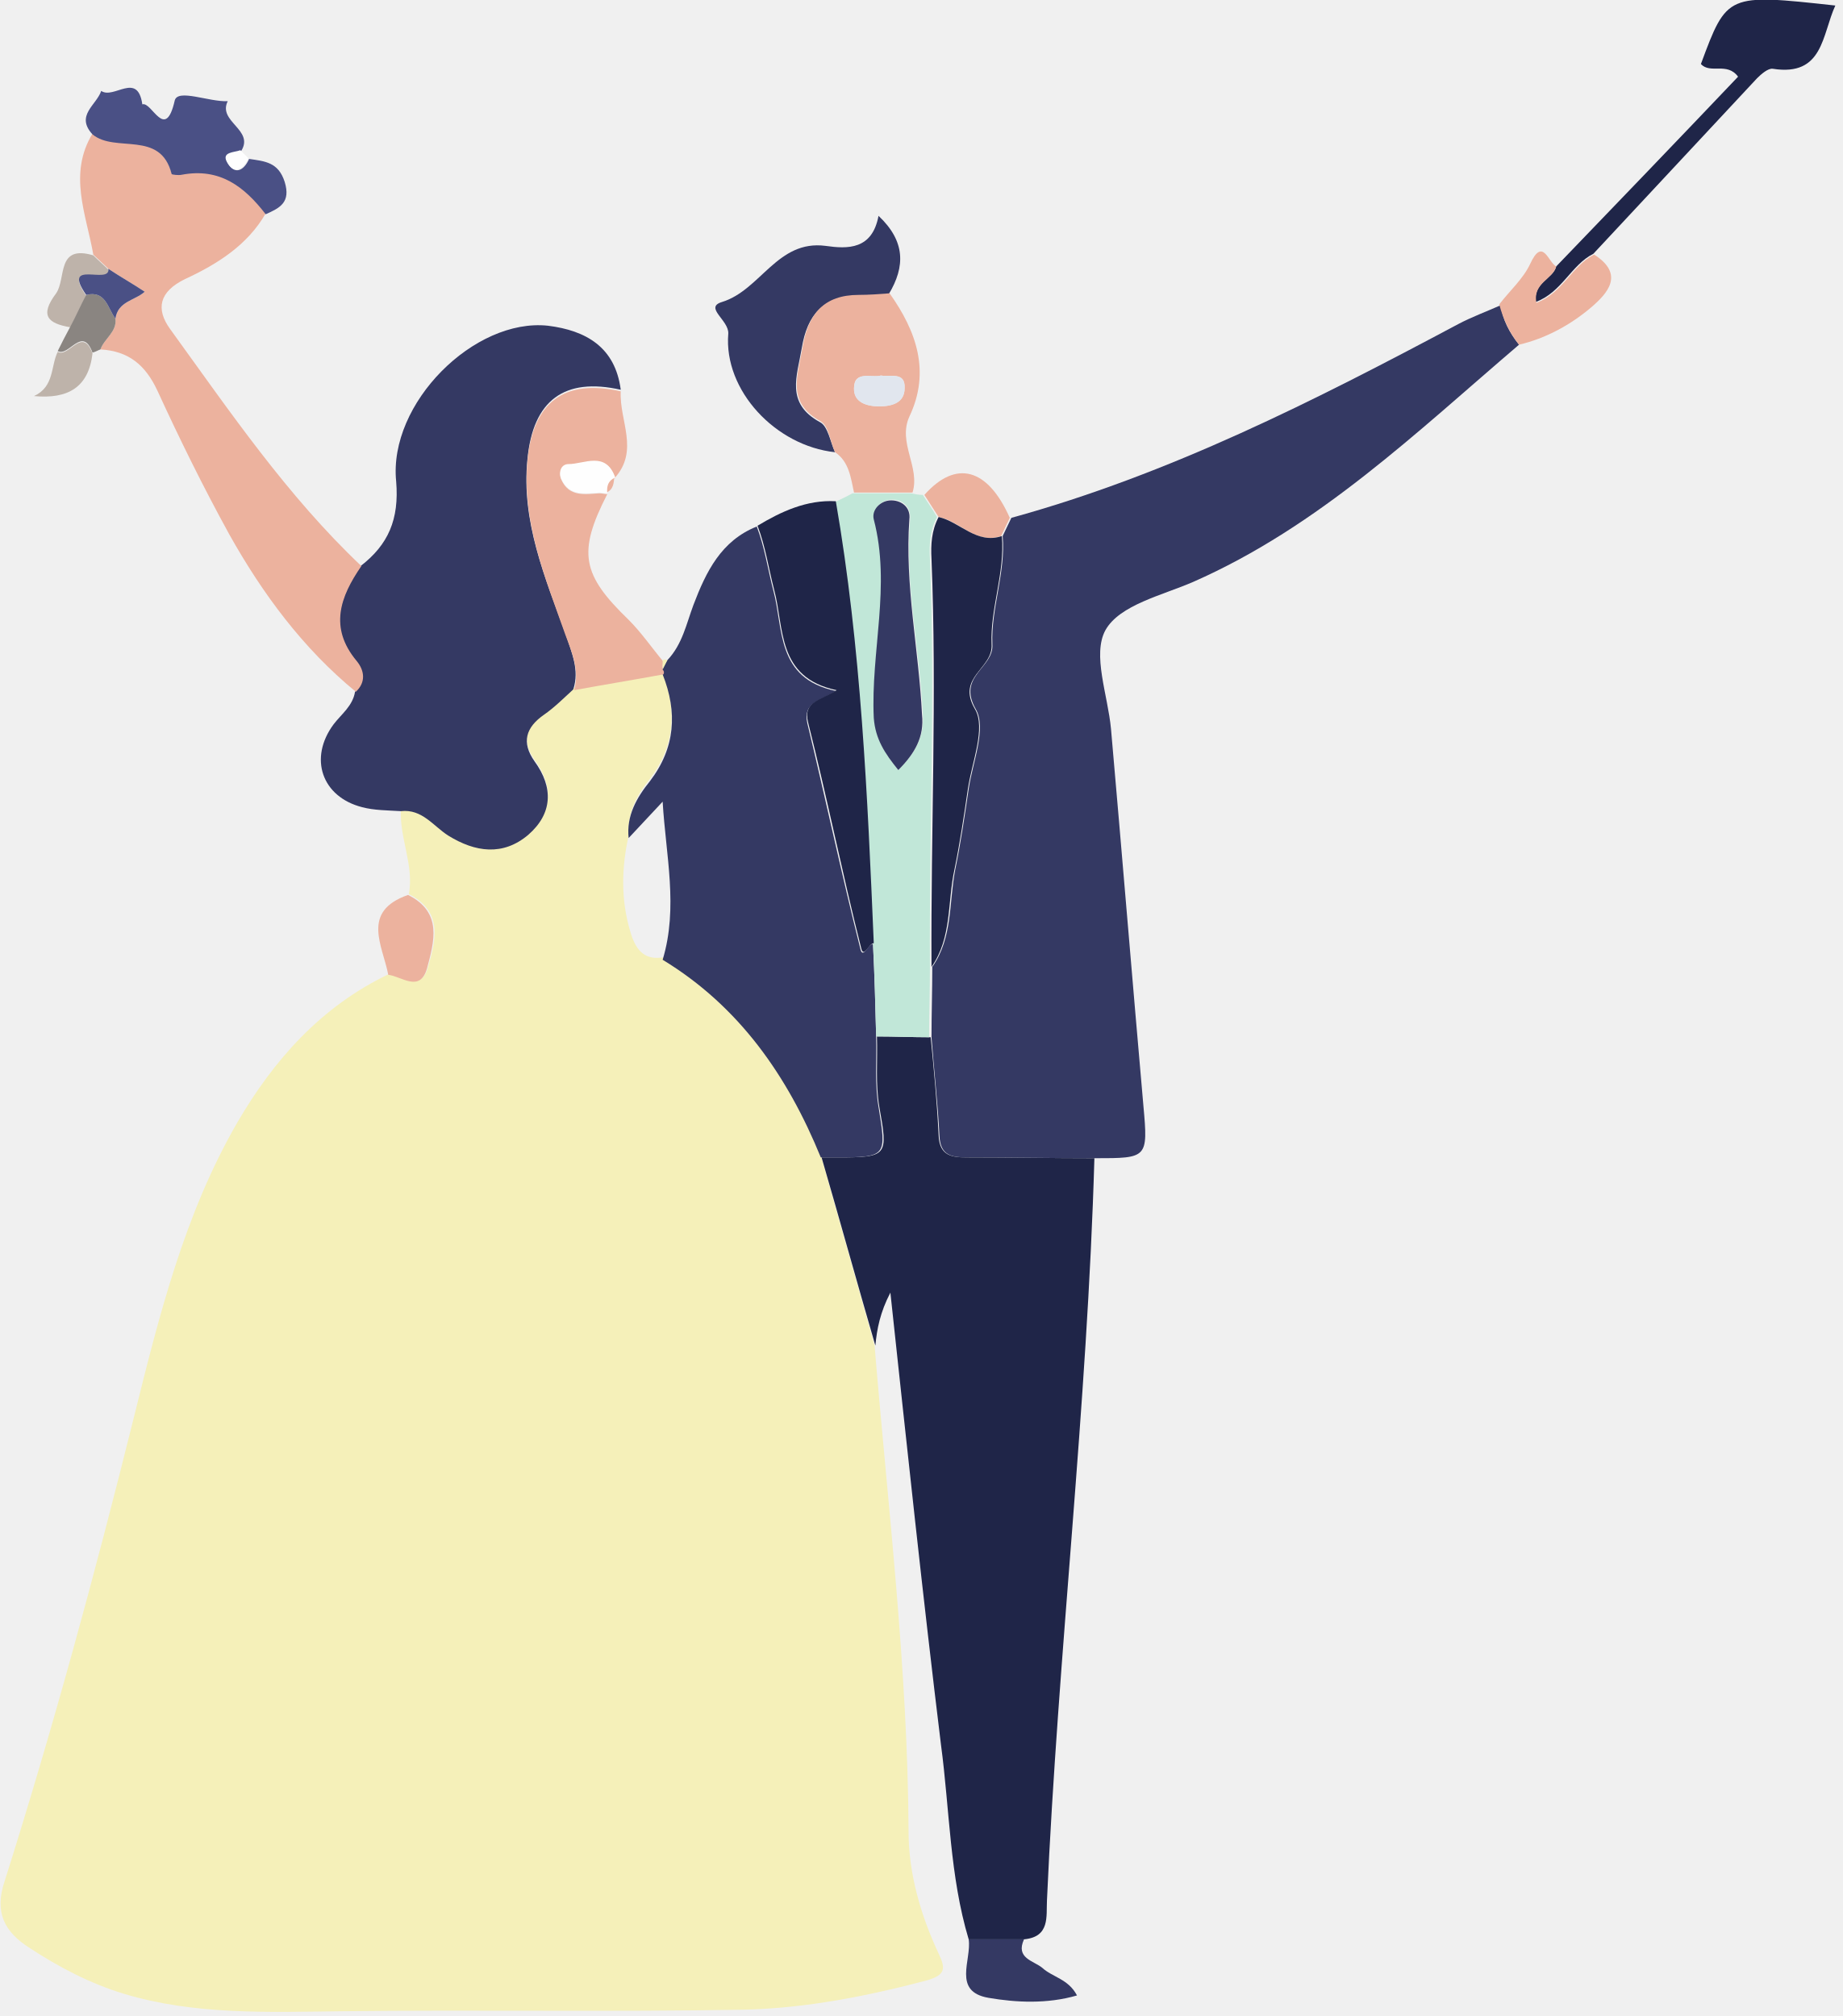
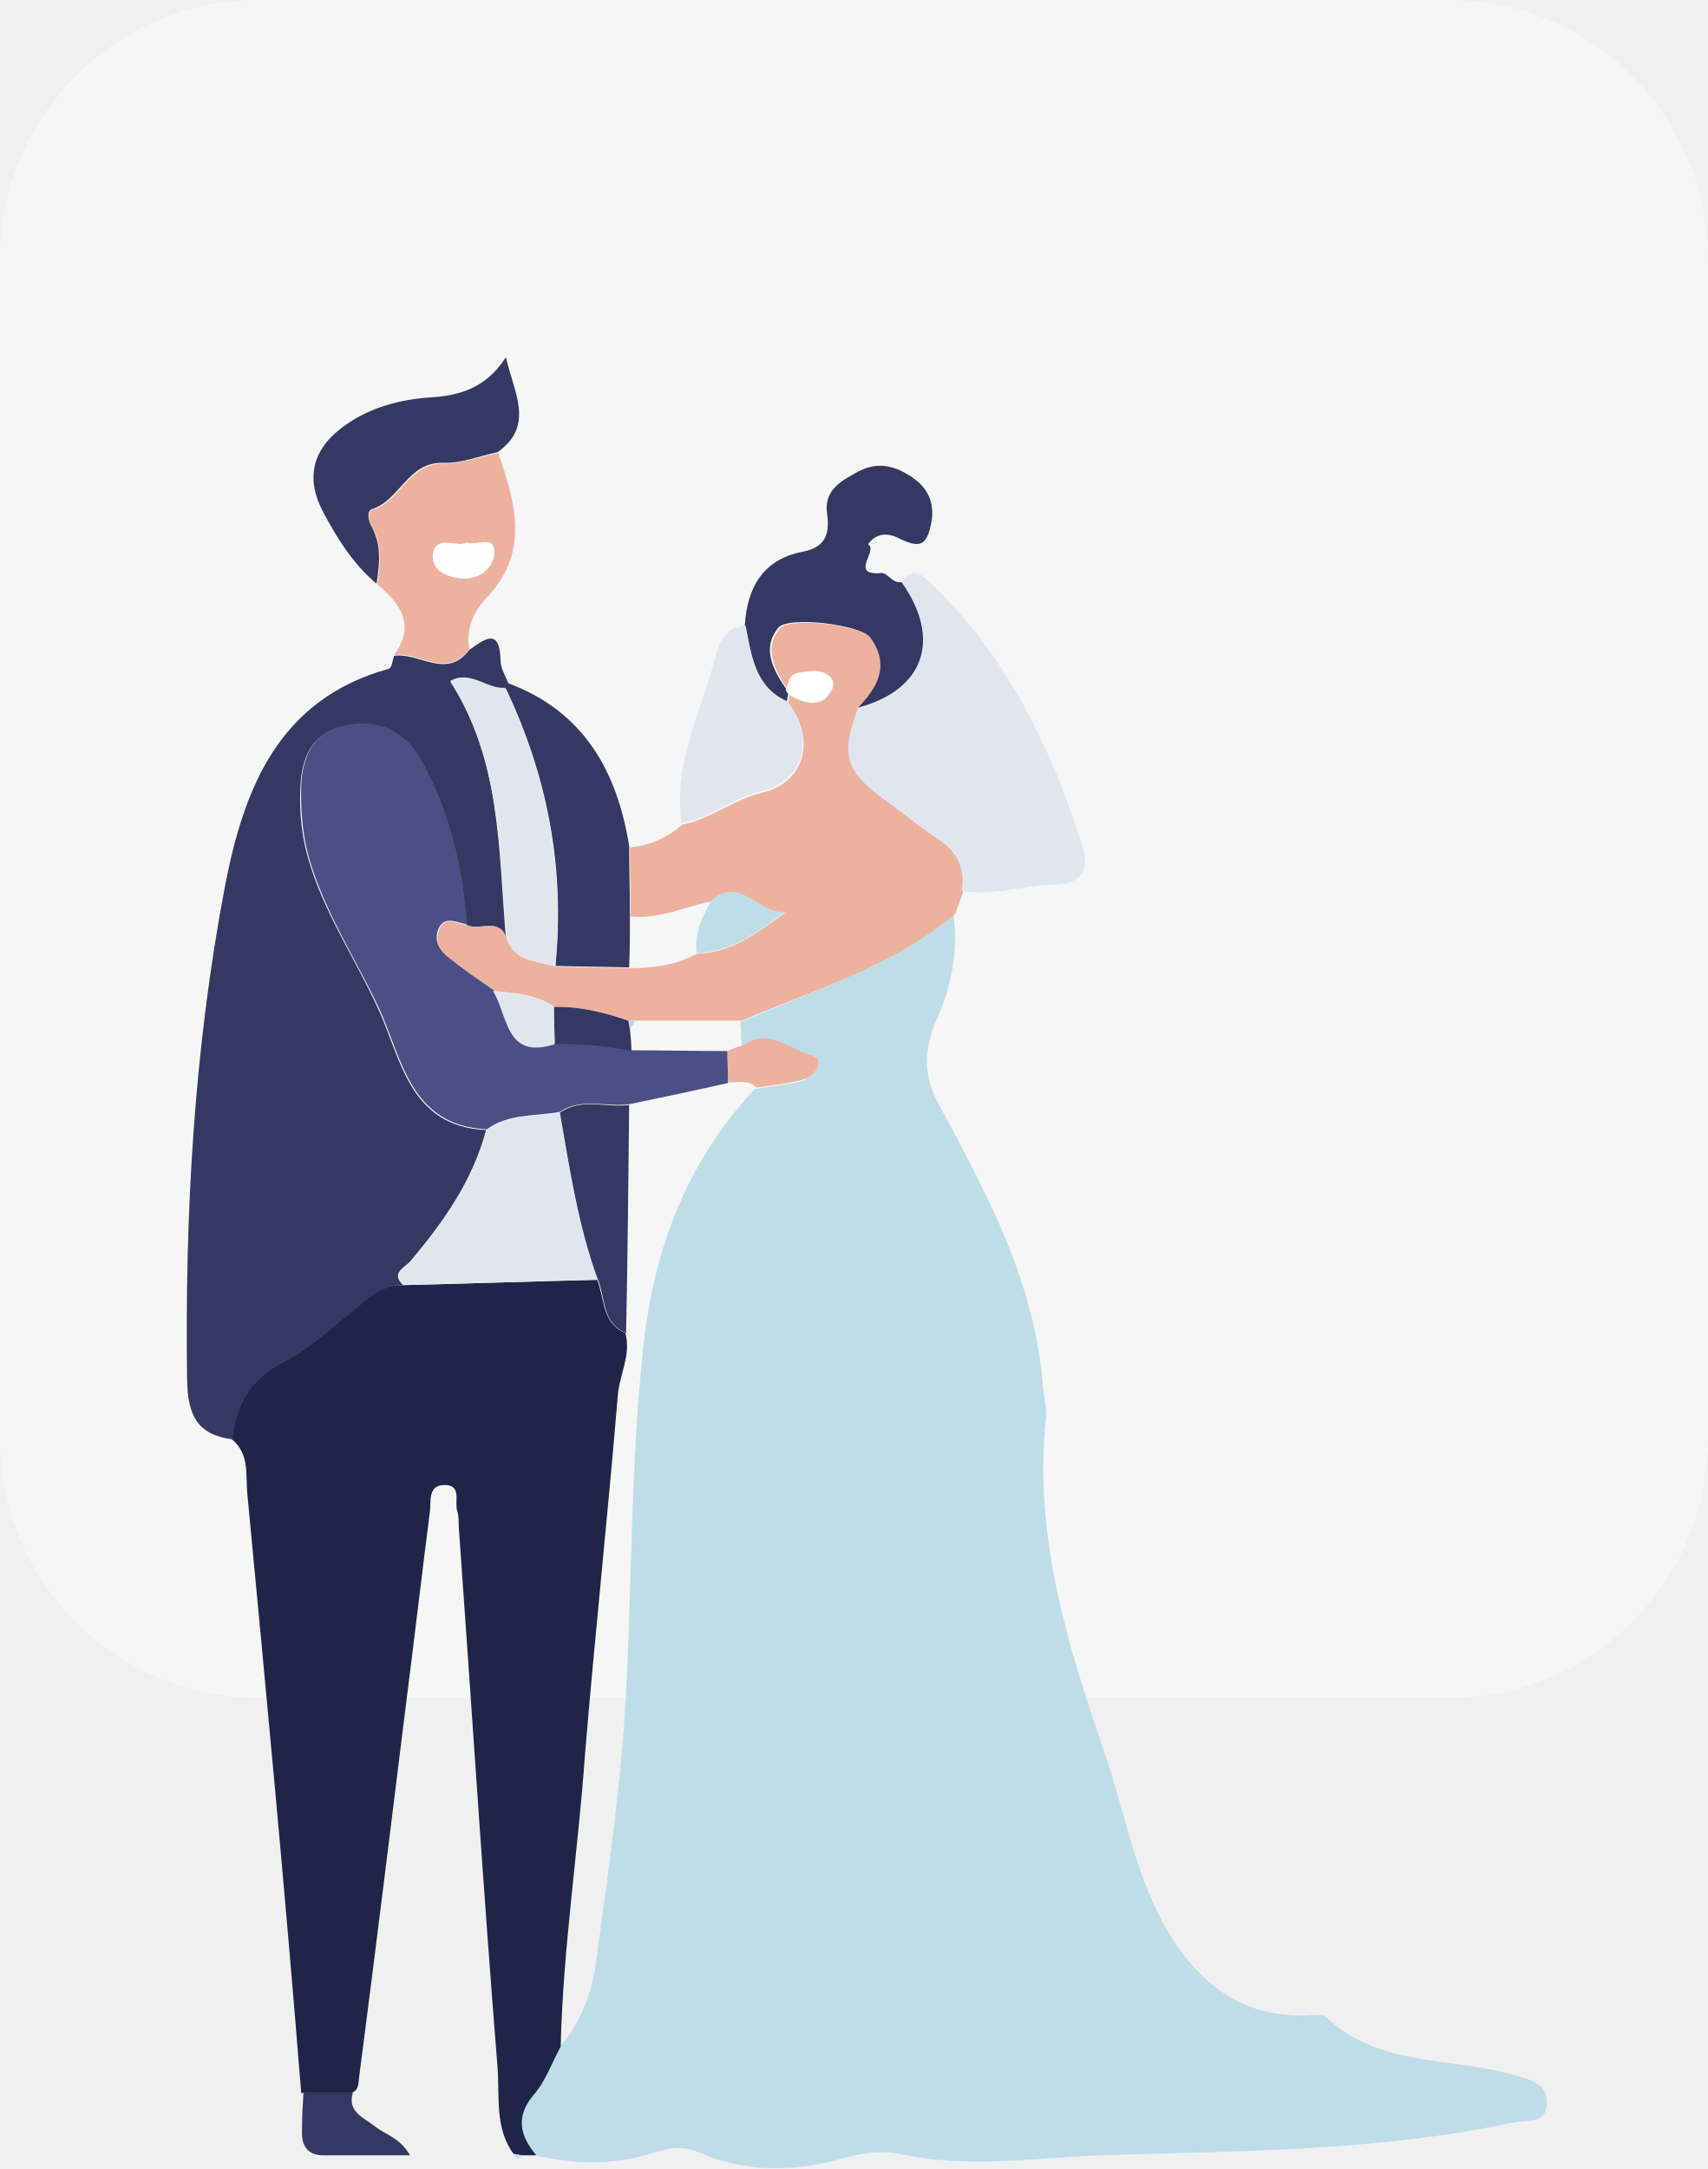
- <svg xmlns="http://www.w3.org/2000/svg" width="233" height="255" viewBox="0 0 233 255" fill="none">
-   <g clip-path="url(#clip0)">
-     <path d="M110.6 170.2C112.3 190.7 114.8 211.1 114.9 231.7C114.9 236.9 116.4 242.2 118.7 247.1C119.6 249 119.6 249.8 117.2 250.5C109.6 252.5 102 254 94.2 254.2C77.2 254.5 60.2 254.2 43.2 254.4C33.9 254.5 24.7 254.9 15.7 252.2C11.4 250.9 7.4 248.8 3.6 246.3C0.7 244.4 -0.8 242 0.6 237.9C6.7 218.6 12 199.1 16.9 179.4C20.1 166.5 23.3 153.6 30 142C34.6 134.1 40.6 127.3 49.2 123.2C50.9 123.4 53.2 125.5 54.1 122.4C55.1 119 56.1 115.3 51.7 113.1C52.4 109.5 50.5 106 50.7 102.4C53.4 102.1 54.8 104.3 56.7 105.5C60.1 107.6 63.6 108.2 66.8 105.4C69.9 102.7 70 99.4 67.6 96.1C65.9 93.7 66.5 91.8 68.8 90.2C70.1 89.3 71.3 88.1 72.5 87C76.3 86.3 80 85.7 83.8 85C85.6 89.8 85.4 94.3 82.2 98.5C80.5 100.6 79.3 102.9 79.5 105.7C78.6 109.7 78.5 113.8 79.7 117.8C80.3 119.9 81.3 121.5 83.8 121.1C93.5 127.1 99.6 135.8 103.8 146.1C106.1 154.3 108.4 162.3 110.6 170.2Z" fill="#F5F0B9" />
-     <path d="M192.1 43.6C179.1 54.7 166.8 66.6 150.9 73.6C147 75.3 141.6 76.5 139.8 79.7C138.1 82.8 140.1 87.9 140.5 92.2C141.9 108.1 143.2 124 144.6 139.9C145.2 146.5 145.1 146.5 138.5 146.5C133.2 146.5 127.8 146.4 122.5 146.4C120.5 146.4 118.9 146.3 118.8 143.6C118.6 139.5 118.1 135.3 117.8 131.2C117.8 128.2 117.9 125.3 117.9 122.3C120.5 118.6 120 114.1 120.8 110C121.5 106.6 122 103.2 122.5 99.8C123 96.4 124.8 92.1 123.4 89.7C121 85.5 125.7 84.5 125.5 81.5C125.3 77 127.2 72.4 126.8 67.8C127.2 67 127.5 66.3 127.9 65.5C147.9 60 166.2 50.7 184.4 41C186.1 40.1 188 39.4 189.8 38.6C190 40.4 190.9 42.1 192.1 43.6Z" fill="#343963" />
-     <path d="M117.7 131.2C118.1 135.3 118.5 139.4 118.7 143.6C118.8 146.3 120.5 146.4 122.4 146.4C127.7 146.4 133.1 146.5 138.4 146.5C137.5 177.9 133.8 209.1 132.4 240.4C132.3 242.4 132.8 245 129.5 245.3C127.2 245.3 124.8 245.3 122.5 245.3C120.1 237.3 120.1 228.9 119 220.7C116.7 201.9 114.7 183 112.6 163.5C111.3 166 110.9 168.1 110.7 170.2C108.4 162.3 106.2 154.3 103.9 146.4C104.6 146.4 105.2 146.4 105.9 146.4C112.3 146.4 112.3 146.2 111.2 140C110.7 137.1 111 134.1 110.9 131.1C113.1 131.1 115.4 131.2 117.7 131.2Z" fill="#1F2548" />
-     <path d="M72.5 87.2C71.3 88.3 70.1 89.5 68.8 90.4C66.5 92 65.9 93.9 67.6 96.3C70 99.6 69.9 102.9 66.8 105.6C63.6 108.3 60.1 107.8 56.7 105.7C54.8 104.5 53.4 102.3 50.7 102.6C49 102.5 47.3 102.5 45.8 102.1C40.7 100.8 39 95.9 42.2 91.6C43.2 90.3 44.6 89.3 44.9 87.5C46.2 86.2 46 84.8 45 83.6C41.5 79.4 43 75.4 45.6 71.6C49.1 68.9 50.5 65.7 50.1 60.9C49.1 51 60 40.2 69.3 41.2C74.1 41.8 77.8 43.9 78.5 49.3C71.4 47.7 67.4 50.6 66.7 58.1C65.9 65.9 68.9 73 71.5 80.1C72.3 82.6 73.3 84.7 72.5 87.2Z" fill="#343963" />
-     <path d="M110.8 131.1C110.9 134.1 110.6 137.1 111.1 140C112.1 146.2 112.2 146.4 105.8 146.4C105.1 146.4 104.5 146.4 103.8 146.4C99.6 136.1 93.5 127.3 83.8 121.4C85.8 114.8 84.2 108.2 83.8 101.4C82.4 102.9 80.9 104.5 79.5 106C79.2 103.2 80.5 100.9 82.2 98.8C85.4 94.6 85.7 90.1 83.8 85.3C83.9 85.1 83.9 84.9 83.7 84.7C83.9 84.3 84.1 83.9 84.4 83.5C86.3 81.5 86.8 78.9 87.7 76.5C89.3 72.3 91.2 68.4 95.7 66.6C96.7 69.2 97.1 72 97.8 74.7C99.1 79.5 98.1 85.8 105.7 87.4C103.7 88.7 101.5 88.8 102.1 91.5C104.4 101 106.4 110.5 108.8 120C109.1 121.4 109.8 119.4 110.4 119.4C110.6 123.3 110.7 127.2 110.8 131.1Z" fill="#343963" />
-     <path d="M45.7 71.6C43 75.5 41.6 79.4 45.1 83.6C46.1 84.8 46.3 86.3 45 87.5C38.3 82 33.2 75.1 29 67.6C25.7 61.6 22.7 55.5 19.9 49.4C18.4 46.2 16.3 44.4 12.7 44.2C13.2 42.8 14.8 42 14.6 40.3C14.9 38.1 17.1 38 18.3 36.9C16.8 35.9 15.2 35 13.7 34C13.1 33.4 12.4 32.8 11.8 32.2C10.9 27.1 8.6 22 11.7 16.9C14.7 19.3 20.3 16.3 21.7 21.9C21.7 22.1 22.6 22.1 23 22C27.7 21.1 30.9 23.5 33.6 27C31.3 31 27.5 33.4 23.4 35.3C20.1 36.9 19.7 39.1 21.5 41.6C29.1 52.1 36.3 62.7 45.7 71.6Z" fill="#ECB29E" />
-     <path d="M110.8 131.1C110.7 127.2 110.6 123.3 110.4 119.4C109.6 100.7 108.8 82 105.6 63.5C106.4 63.1 107.1 62.8 107.8 62.4C110.3 62.4 112.8 62.4 115.2 62.4C115.7 62.5 116.2 62.6 116.7 62.6C117.3 63.5 117.9 64.4 118.5 65.4C117.6 67.1 117.5 68.9 117.6 70.7C118.3 87.9 117.5 105.1 117.6 122.3C117.6 125.3 117.5 128.2 117.5 131.2C115.4 131.2 113.1 131.1 110.8 131.1ZM113.6 97.4C115.7 95.3 116.9 93.3 116.7 90.3C116.3 82 114.4 73.9 115.1 65.6C115.2 64 114 63.1 112.6 63.2C111.4 63.3 110.3 64.4 110.6 65.6C112.8 74 110.1 82.3 110.6 90.7C110.7 93.4 111.9 95.3 113.6 97.4Z" fill="#C1E7D8" />
-     <path d="M105.7 63.4C108.9 81.9 109.7 100.6 110.5 119.3C109.9 119.3 109.2 121.3 108.9 119.9C106.5 110.4 104.6 100.9 102.2 91.4C101.5 88.7 103.8 88.6 105.8 87.3C98.2 85.7 99.2 79.4 97.9 74.6C97.2 71.9 96.8 69.1 95.8 66.5C98.8 64.7 102 63.2 105.7 63.4Z" fill="#1F2548" />
-     <path d="M83.8 84.7C84 84.9 84 85.1 83.9 85.3C80.1 86 76.4 86.6 72.6 87.3C73.3 84.8 72.4 82.7 71.5 80.3C69 73.2 66 66.1 66.7 58.3C67.4 50.8 71.4 47.9 78.5 49.5C78.3 53.2 80.9 57 77.7 60.5H77.8C76.7 57.1 74 58.8 71.9 58.8C71 58.8 70.6 59.9 71 60.7C72 62.9 74 62.5 75.8 62.4C76.1 62.4 76.5 62.5 76.8 62.5C73 69.9 73.6 72.7 79.5 78.4C81.1 80 82.4 81.9 83.9 83.7C83.8 83.9 83.8 84.3 83.8 84.7Z" fill="#ECB29E" />
-     <path d="M105.6 57.2C98.1 56.4 91.5 49.4 92.1 42.2C92.2 40.5 89 38.9 91.3 38.2C96.2 36.7 98.3 30.3 104.4 31.1C107.2 31.5 110.3 31.6 111.1 27.3C114.5 30.5 114.5 33.7 112.4 37.2C111.1 37.3 109.8 37.4 108.5 37.4C104.1 37.5 102.1 39.8 101.4 44C100.8 47.6 99.3 51 103.7 53.4C104.7 53.9 105 55.9 105.6 57.2Z" fill="#343963" />
-     <path d="M105.6 57.2C105 55.9 104.8 53.9 103.8 53.3C99.4 50.9 100.9 47.5 101.5 43.9C102.2 39.7 104.2 37.3 108.6 37.3C109.9 37.3 111.2 37.2 112.5 37.1C115.9 41.9 117.7 47 115 52.7C113.5 56 116.4 59.1 115.4 62.3C112.9 62.3 110.4 62.3 108 62.3C107.6 60.5 107.4 58.4 105.6 57.2ZM111.4 47.5C110.2 47.9 108 46.8 108 49.1C108 50.9 109.6 51.4 111.2 51.4C112.8 51.4 114.4 50.9 114.4 49.1C114.5 47 112.7 47.7 111.4 47.5Z" fill="#ECB29E" />
-     <path d="M196.8 33.7C204.5 25.7 212.2 17.7 219.8 9.7C218.4 7.8 216.3 9.4 215.1 8.1C218.4 -0.8 218.4 -0.8 232.1 0.7C230.4 4.4 230.6 9.7 224.2 8.7C223.6 8.6 222.7 9.4 222.2 9.9C215.3 17.3 208.4 24.7 201.5 32.1C198.7 33.5 197.5 37 194.2 38.2C193.9 35.7 196.4 35.3 196.8 33.7Z" fill="#1F2548" />
-     <path d="M33.6 27.1C30.9 23.6 27.8 21.2 23 22.1C22.6 22.2 21.7 22.1 21.7 22C20.3 16.4 14.6 19.4 11.7 17C9.5 14.6 12.2 13.3 12.8 11.5C14.4 12.6 17.4 9 18 13.2C19.2 12.8 20.9 18 22.1 12.7C22.5 11.2 26.4 12.9 28.8 12.8C27.5 15.4 32.2 16.4 30.5 19.1C29.7 19.4 28.1 19.3 28.8 20.6C29.6 22.1 30.8 21.7 31.5 20.1C33.5 20.4 35.2 20.5 36 23C36.8 25.6 35.4 26.3 33.6 27.1Z" fill="#4A5085" />
-     <path d="M196.8 33.7C196.4 35.3 193.8 35.8 194.3 38.3C197.6 37.1 198.8 33.6 201.6 32.2C205.5 34.7 203.3 37.1 201.2 38.9C198.6 41.1 195.5 42.8 192.1 43.6C190.9 42.1 190.1 40.4 189.6 38.5C190.9 36.8 192.6 35.3 193.5 33.4C195.1 29.9 195.8 33.2 196.8 33.7Z" fill="#ECB29E" />
-     <path d="M122.5 245.3C124.8 245.3 127.2 245.3 129.5 245.3C128.4 247.7 130.7 248 131.8 248.9C133.1 250.1 135.1 250.3 136.2 252.4C132.4 253.5 128.5 253.3 125 252.7C120.4 251.9 122.9 247.9 122.5 245.3Z" fill="#343963" />
-     <path d="M118.7 65.4C118.1 64.5 117.5 63.5 116.9 62.6C120.9 58.1 124.9 59.2 127.7 65.5C127.3 66.3 127 67 126.6 67.8C123.4 68.9 121.4 65.9 118.7 65.4Z" fill="#ECB29E" />
-     <path d="M51.6 113.2C56 115.4 54.9 119.1 54 122.5C53.1 125.6 50.8 123.5 49.1 123.3C48.4 119.6 45.6 115.3 51.6 113.2Z" fill="#ECB29E" />
-     <path d="M11.8 32.3C12.4 32.9 13.1 33.5 13.7 34.1C14 36.2 7.7 32.8 10.9 37.4C10.2 38.7 9.6 40.1 8.9 41.4C6 40.9 5 39.9 7.1 37.1C8.4 35.2 7.1 30.9 11.8 32.3Z" fill="#BEB3AA" />
-     <path d="M8.9 41.3C9.6 40 10.2 38.6 10.9 37.3C13.4 36.7 13.6 39 14.6 40.3C14.8 42 13.2 42.8 12.7 44.2C12.4 44.3 12.1 44.5 11.7 44.6C10.4 41.1 8.7 45.2 7.3 44.4C7.8 43.4 8.3 42.4 8.9 41.3Z" fill="#8A8581" />
-     <path d="M7.3 44.5C8.7 45.3 10.4 41.2 11.7 44.7C11.2 49 8.6 50.5 4.3 50.1C6.9 48.9 6.4 46.3 7.3 44.5Z" fill="#BEB3AA" />
-     <path d="M77.7 60.3C77.6 61.1 77.6 61.9 76.7 62.3C76.7 61.5 76.8 60.8 77.7 60.3Z" fill="#ECB29E" />
-     <path d="M83.8 84.7C83.8 84.3 83.8 83.9 83.8 83.5C84 83.4 84.2 83.4 84.4 83.5C84.2 83.9 84 84.3 83.8 84.7Z" fill="#F5F0B9" />
-     <path d="M118.7 65.4C121.4 66 123.5 68.9 126.7 67.8C127.1 72.5 125.2 77 125.4 81.5C125.6 84.6 120.9 85.6 123.3 89.7C124.7 92.1 122.9 96.4 122.4 99.8C121.9 103.2 121.4 106.6 120.7 110C119.8 114.1 120.4 118.6 117.8 122.3C117.7 105.1 118.5 87.9 117.8 70.7C117.7 68.9 117.8 67.1 118.7 65.4Z" fill="#1F2548" />
-     <path d="M14.6 40.3C13.6 39 13.4 36.7 10.9 37.3C7.7 32.7 14 36.1 13.7 34C15.2 35 16.8 35.9 18.3 36.9C17.1 38 14.9 38.1 14.6 40.3Z" fill="#4A5085" />
-     <path d="M113.6 97.4C111.9 95.3 110.7 93.5 110.5 90.8C110.1 82.4 112.7 74.1 110.5 65.7C110.2 64.5 111.3 63.4 112.5 63.3C113.9 63.2 115.2 64.1 115 65.7C114.4 74 116.2 82.2 116.6 90.4C116.9 93.2 115.7 95.3 113.6 97.4Z" fill="#343963" />
-     <path d="M77.8 60.4C76.9 60.8 76.7 61.5 76.8 62.4C76.5 62.4 76.1 62.3 75.8 62.3C74 62.4 72 62.8 71 60.6C70.6 59.8 70.9 58.7 71.9 58.7C73.9 58.7 76.6 57 77.8 60.4Z" fill="#FEFEFE" />
-     <path d="M111.4 47.5C112.6 47.7 114.5 47 114.4 49.1C114.4 51 112.8 51.4 111.2 51.4C109.6 51.4 107.9 50.9 108 49.1C108.1 46.8 110.2 47.8 111.4 47.5Z" fill="#E1E6EE" />
-     <path d="M31.4 20C30.7 21.6 29.5 22 28.7 20.5C28 19.2 29.6 19.3 30.4 19C30.8 19.4 31.1 19.7 31.4 20Z" fill="#FEFEFE" />
-   </g>
-   <defs>
-     <clipPath id="clip0">
-       <rect width="232.3" height="254.6" fill="white" />
-     </clipPath>
-   </defs>
+ <svg xmlns="http://www.w3.org/2000/svg" width="330" height="419" viewBox="0 0 330 419" fill="none">
+   <rect width="330" height="328" rx="50" fill="#F6F6F6" />
+   <path d="M184.186 176.32C185.215 183.513 183.892 190.414 180.951 197.02C178.452 202.746 178.305 207.884 181.539 213.61C190.801 230.787 200.063 247.964 201.533 268.077C201.68 269.986 202.268 272.041 202.121 273.803C199.622 296.559 206.237 317.7 213.44 338.694C217.851 351.466 219.762 365.267 227.994 376.718C233.875 384.793 241.372 389.344 251.369 389.344C253.133 389.344 255.485 388.904 256.367 389.784C266.658 399.474 280.624 397.272 292.826 400.942C295.913 401.823 299 402.704 298.853 406.227C298.853 410.485 294.884 409.457 292.238 410.045C266.07 415.623 239.461 415.477 212.852 416.357C199.769 416.798 186.832 419 173.748 416.064C170.367 415.33 166.544 415.917 162.869 416.945C153.461 419.587 144.052 419.734 134.937 415.77C131.703 414.302 128.763 415.036 125.676 416.064C118.325 418.266 110.828 418.119 103.477 416.357C100.39 412.687 99.361 409.017 102.889 404.759C105.094 401.97 106.418 398.446 108.182 395.363C112.151 390.812 114.209 385.233 115.091 379.654C117.443 362.037 120.089 344.419 120.971 326.802C122.148 304.487 121.854 282.024 124.353 259.709C126.411 241.211 132.732 224.327 145.816 210.38C148.903 209.793 152.138 209.646 155.078 208.765C157.283 208.031 159.194 204.948 156.548 204.214C152.432 203.039 148.315 198.782 143.317 202.159C143.17 200.544 143.17 198.929 143.023 197.461C157.43 191.148 172.425 186.743 184.186 176.32Z" fill="#BEDDE7" />
+   <path d="M108.329 395.363C106.565 398.593 105.388 402.117 103.036 404.759C99.508 409.017 100.537 412.687 103.624 416.357C102.595 416.357 101.713 416.357 100.684 416.357C100.243 416.211 99.655 416.211 99.214 416.064C95.539 411.072 96.568 404.906 96.127 399.327C93.334 364.533 91.129 329.591 88.629 294.797C88.629 293.769 88.629 292.742 88.335 291.861C87.747 290.099 89.365 286.722 85.689 286.869C82.602 287.016 83.337 290.099 83.043 292.154C81.426 304.78 79.956 317.406 78.339 330.032C75.398 353.815 72.458 377.599 69.371 401.383C69.224 402.557 69.371 403.878 67.754 404.319C64.52 404.319 61.433 404.319 58.198 404.319C55.111 365.56 51.436 326.949 47.761 288.337C47.467 284.814 48.202 280.85 44.821 278.06C45.409 271.16 48.643 266.022 54.964 262.939C59.669 260.59 63.197 257.066 67.166 253.983C70.253 251.487 73.193 248.111 77.751 248.258C90.246 247.964 102.889 247.523 115.385 247.23C116.855 250.9 116.267 255.598 120.824 257.507C122.001 261.764 119.648 265.581 119.354 269.692C117.443 292.742 114.944 315.791 113.033 338.841C111.71 357.633 108.77 376.424 108.329 395.363Z" fill="#1F2548" />
+   <path d="M77.898 248.258C73.34 248.111 70.4 251.634 67.313 253.983C63.344 257.066 59.669 260.737 55.111 262.939C48.79 266.022 45.556 271.16 44.968 278.06C38.058 277.179 36.294 273.362 36.147 266.609C35.706 234.457 37.47 202.599 43.498 171.034C47.173 152.096 53.935 135.065 75.105 129.193C75.693 129.046 75.84 127.578 76.134 126.697C80.985 125.963 86.277 131.395 90.688 125.523C93.628 123.467 96.568 121.118 96.715 127.578C96.715 129.193 97.744 130.661 98.332 132.276C98.185 132.57 97.891 132.716 97.744 133.01C94.069 133.304 90.835 129.487 87.012 131.689C96.862 146.957 96.274 164.281 97.744 181.164C96.274 177.054 92.452 179.99 90.1 178.669C89.218 167.511 86.571 156.647 81.132 146.81C78.045 141.378 73.193 139.029 66.872 140.204C60.551 141.378 58.346 145.93 58.051 151.802C57.757 157.234 58.346 162.372 60.11 167.658C63.197 177.2 68.783 185.569 72.899 194.524C77.457 204.067 78.78 217.574 93.922 218.308C91.276 228.144 85.689 236.072 79.221 243.706C78.192 244.881 75.399 245.909 77.898 248.258Z" fill="#343963" />
+   <path d="M90.246 178.669C92.599 179.99 96.421 177.054 97.891 181.164C99.361 185.862 103.771 185.569 107.3 186.743C112.004 186.89 116.855 186.89 121.56 187.037C126.117 187.037 130.527 186.45 134.643 184.247C141.406 184.101 146.404 180.137 151.696 176.32C146.551 176.76 142.876 169.126 137.437 174.117C132.291 175.145 127.293 177.641 121.854 177.054C121.854 172.649 121.707 168.098 121.707 163.694C125.529 163.4 128.91 161.785 131.85 159.289C137.29 158.262 141.7 154.445 147.286 153.123C155.519 151.215 157.724 142.7 152.285 135.8C152.432 135.359 152.432 134.772 152.579 134.331C153.461 134.772 154.343 135.212 155.225 135.506C157.283 136.093 159.194 135.8 160.37 133.891C161.105 132.863 161.399 131.542 160.223 130.661C158.459 129.487 156.548 129.927 154.637 130.074C152.873 130.221 152.432 131.689 152.138 133.157C149.785 129.487 147.433 125.376 150.667 121.412C152.579 119.063 166.544 120.825 168.456 123.32C172.278 128.459 169.926 132.863 166.103 136.827C162.722 145.636 163.751 149.013 170.955 154.445C174.483 157.087 177.864 159.877 181.539 162.226C185.215 164.721 186.832 167.805 186.097 172.209C185.656 173.677 185.068 174.998 184.627 176.466C172.425 186.743 157.43 191.148 143.317 197.167C136.555 197.167 129.645 197.167 122.883 197.167C122.442 197.167 122.001 197.167 121.56 197.167C116.855 195.552 112.151 194.378 107.153 194.524C103.624 192.029 99.508 191.882 95.539 191.441C92.746 189.386 89.805 187.331 87.012 185.275C85.248 183.954 83.925 182.045 84.807 179.696C85.836 176.76 88.188 178.522 90.246 178.669Z" fill="#ECB29E" />
+   <path d="M185.803 172.062C186.538 167.658 184.921 164.575 181.245 162.079C177.57 159.583 174.189 156.794 170.661 154.298C163.31 149.013 162.428 145.636 165.809 136.68C178.599 133.304 181.98 123.467 174.189 112.456C176.394 109.226 178.305 111.135 180.069 112.897C194.77 126.991 203.15 144.608 209.177 163.547C210.5 167.658 209.177 170.741 203.885 170.888C197.857 170.888 191.977 173.237 185.803 172.062Z" fill="#E1E6EE" />
+   <path d="M174.189 112.456C181.98 123.467 178.599 133.304 165.809 136.68C169.632 132.716 171.984 128.459 168.162 123.174C166.397 120.678 152.285 118.916 150.373 121.265C147.139 125.229 149.344 129.34 151.843 133.01C151.843 133.45 151.99 133.744 152.285 134.038C152.138 134.478 152.138 135.065 151.991 135.506C145.669 132.57 145.081 126.55 143.905 120.825C144.346 113.484 147.433 108.052 155.078 106.584C159.488 105.703 160.37 103.207 159.782 99.097C159.194 94.545 162.722 92.784 165.956 91.022C169.926 88.966 173.454 90.141 176.835 92.637C179.922 94.986 180.657 98.216 179.775 101.739C178.893 105.556 177.423 105.85 173.601 103.941C171.543 102.914 169.338 102.914 167.721 105.116C169.779 106.437 163.898 111.282 170.367 110.695C171.543 110.695 172.425 112.75 174.189 112.456Z" fill="#343963" />
+   <path d="M90.688 125.376C86.277 131.248 80.985 125.816 76.134 126.55C80.397 120.678 77.31 116.567 72.899 112.897C73.487 109.08 73.928 105.263 71.87 101.739C71.282 100.711 70.841 98.803 72.017 98.509C77.457 96.748 78.927 89.407 85.689 89.554C89.218 89.554 92.746 88.232 96.274 87.498C99.508 96.894 102.301 106.29 94.51 114.952C91.57 117.888 89.953 121.265 90.688 125.376ZM90.246 104.822C88.188 105.85 84.219 103.207 83.778 107.171C83.337 110.254 86.718 111.575 89.365 111.722C92.599 112.016 95.392 109.814 95.539 106.731C95.539 103.207 92.011 105.556 90.246 104.822Z" fill="#ECB29E" />
+   <path d="M121.56 186.89C116.855 186.743 112.004 186.743 107.3 186.597C109.211 167.805 105.83 149.893 97.597 132.716C97.744 132.423 98.038 132.276 98.185 131.982C112.739 137.414 119.207 148.866 121.56 163.4C121.56 167.805 121.707 172.356 121.707 176.76C121.707 180.284 121.707 183.66 121.56 186.89Z" fill="#343963" />
+   <path d="M96.127 87.352C92.599 88.086 89.07 89.554 85.542 89.407C78.78 89.26 77.31 96.601 71.87 98.362C70.841 98.656 71.135 100.565 71.723 101.592C73.781 105.263 73.34 108.933 72.752 112.75C68.195 108.933 65.108 103.941 62.462 98.95C58.786 92.049 60.551 86.324 67.019 81.919C71.723 78.69 77.163 77.222 82.896 76.781C88.629 76.487 93.922 75.019 97.744 69C99.361 76.047 103.33 82.213 96.127 87.352Z" fill="#343963" />
+   <path d="M144.052 120.825C145.228 126.55 145.816 132.716 152.138 135.506C157.577 142.406 155.372 150.921 147.139 152.83C141.553 154.151 137.29 157.968 131.703 158.996C130.086 148.279 134.79 138.883 137.584 129.193C138.613 125.816 138.907 121.265 144.052 120.825Z" fill="#E1E6EE" />
+   <path d="M58.639 404.172C61.874 404.172 64.961 404.172 68.195 404.172C67.019 407.989 70.253 409.017 72.458 410.779C74.516 412.393 77.31 412.981 79.221 416.357C73.193 416.357 67.754 416.357 62.462 416.357C59.374 416.357 58.198 414.449 58.345 411.513C58.345 409.017 58.492 406.668 58.639 404.172Z" fill="#343963" />
+   <path d="M99.361 416.064C99.802 416.211 100.39 416.211 100.831 416.357C100.096 417.238 99.655 416.945 99.361 416.064Z" fill="#BEDDE7" />
+   <path d="M140.524 203.039C141.553 202.599 142.582 202.159 143.611 201.865C148.609 198.488 152.726 202.746 156.842 203.92C159.488 204.654 157.577 207.884 155.372 208.471C152.432 209.352 149.197 209.646 146.11 210.086C144.64 208.471 142.582 209.206 140.818 209.059C140.524 207.15 140.524 205.095 140.524 203.039Z" fill="#ECB29E" />
+   <path d="M77.898 248.258C75.546 245.909 78.339 245.028 79.368 243.706C85.836 236.072 91.423 228.144 94.069 218.308C98.332 215.078 103.477 215.812 108.182 214.931C110.093 225.795 111.71 236.806 115.532 247.23C102.889 247.523 90.394 247.964 77.898 248.258Z" fill="#E1E6EE" />
+   <path d="M115.532 247.23C111.71 236.806 110.093 225.795 108.182 214.931C112.445 211.995 117.149 214.05 121.56 213.463C121.413 228.144 121.266 242.825 120.971 257.507C116.267 255.598 117.002 250.753 115.532 247.23Z" fill="#343963" />
+   <path d="M121.56 213.316C117.149 213.904 112.298 211.995 108.182 214.784C103.477 215.665 98.185 215.078 94.069 218.161C78.927 217.427 77.604 203.92 73.046 194.378C68.783 185.422 63.344 177.054 60.257 167.511C58.492 162.226 58.051 157.087 58.198 151.655C58.492 145.783 60.698 141.232 67.019 140.057C73.34 138.883 78.192 141.232 81.279 146.664C86.865 156.5 89.364 167.217 90.246 178.522C88.335 178.375 85.836 176.613 84.66 179.55C83.778 181.898 85.101 183.807 86.865 185.128C89.659 187.331 92.452 189.239 95.392 191.294C98.332 195.992 97.597 204.654 107.3 201.571C112.298 201.278 117.296 201.718 122.148 202.893C128.322 202.893 134.496 203.039 140.524 203.039C140.524 205.095 140.671 207.15 140.671 209.206C134.202 210.674 127.881 211.995 121.56 213.316Z" fill="#4A5085" />
+   <path d="M97.597 132.863C105.683 149.893 109.064 167.805 107.3 186.743C103.771 185.422 99.214 185.862 97.891 181.164C96.421 164.281 96.862 147.104 87.012 131.542C90.835 129.34 94.069 133.157 97.597 132.863Z" fill="#E1E6EE" />
+   <path d="M134.643 184.101C134.055 180.284 135.672 177.054 137.437 173.971C142.876 168.979 146.551 176.613 151.696 176.173C146.404 179.99 141.406 183.954 134.643 184.101Z" fill="#BEDDE7" />
+   <path d="M122.001 203.039C117.149 202.012 112.151 201.571 107.153 201.718C107.153 199.369 107.006 196.873 107.006 194.524C112.004 194.378 116.708 195.552 121.413 197.167C121.56 197.754 121.56 198.195 121.707 198.782C121.854 200.25 122.001 201.571 122.001 203.039Z" fill="#343963" />
+   <path d="M107.006 194.524C107.006 196.873 107.153 199.369 107.153 201.718C97.597 204.801 98.185 196.139 95.245 191.441C99.361 191.882 103.477 192.029 107.006 194.524Z" fill="#E1E6EE" />
+   <path d="M152.432 134.038C152.137 133.744 151.99 133.451 151.99 133.01C152.285 131.542 152.726 130.074 154.49 129.927C156.401 129.633 158.459 129.193 160.076 130.514C161.252 131.395 160.958 132.716 160.223 133.744C158.9 135.506 156.989 135.8 155.078 135.359C154.196 135.065 153.314 134.478 152.432 134.038Z" fill="white" />
+   <path d="M121.707 198.782C121.56 198.195 121.56 197.754 121.413 197.167C121.854 197.167 122.295 197.167 122.736 197.167C122.442 197.754 122.148 198.195 121.707 198.782Z" fill="#CFD0D2" />
+   <path d="M90.246 104.822C92.011 105.556 95.539 103.207 95.392 106.731C95.245 109.667 92.452 111.869 89.217 111.722C86.571 111.576 83.337 110.254 83.631 107.171C84.219 103.06 88.041 105.85 90.246 104.822Z" fill="#FEFEFE" />
</svg>
